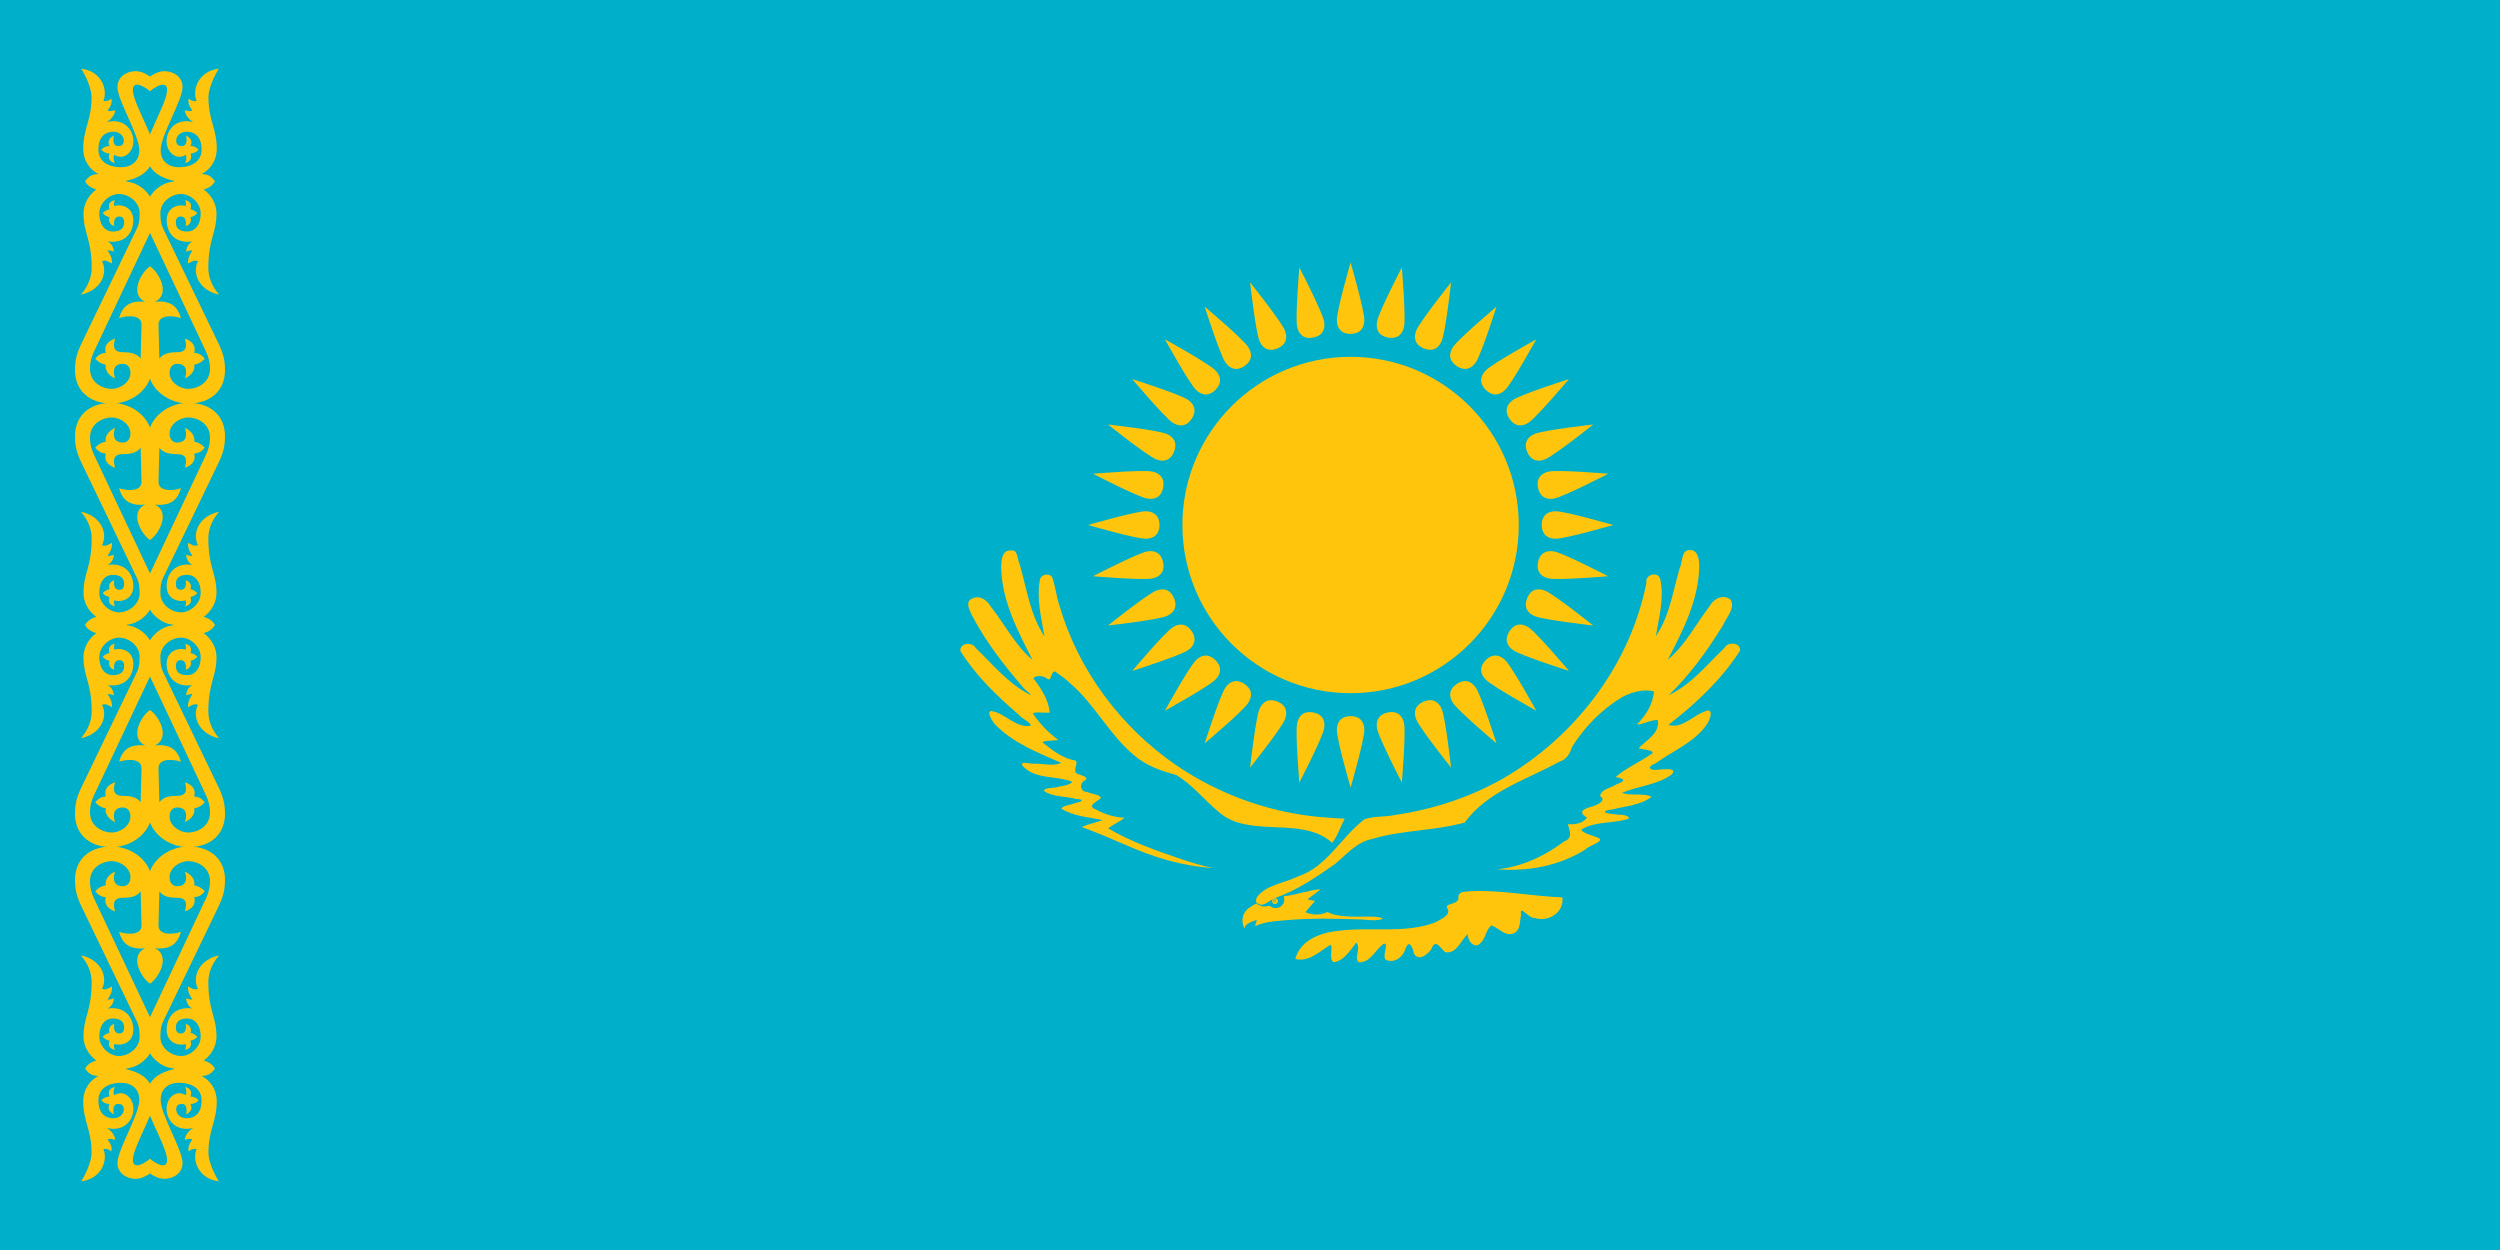
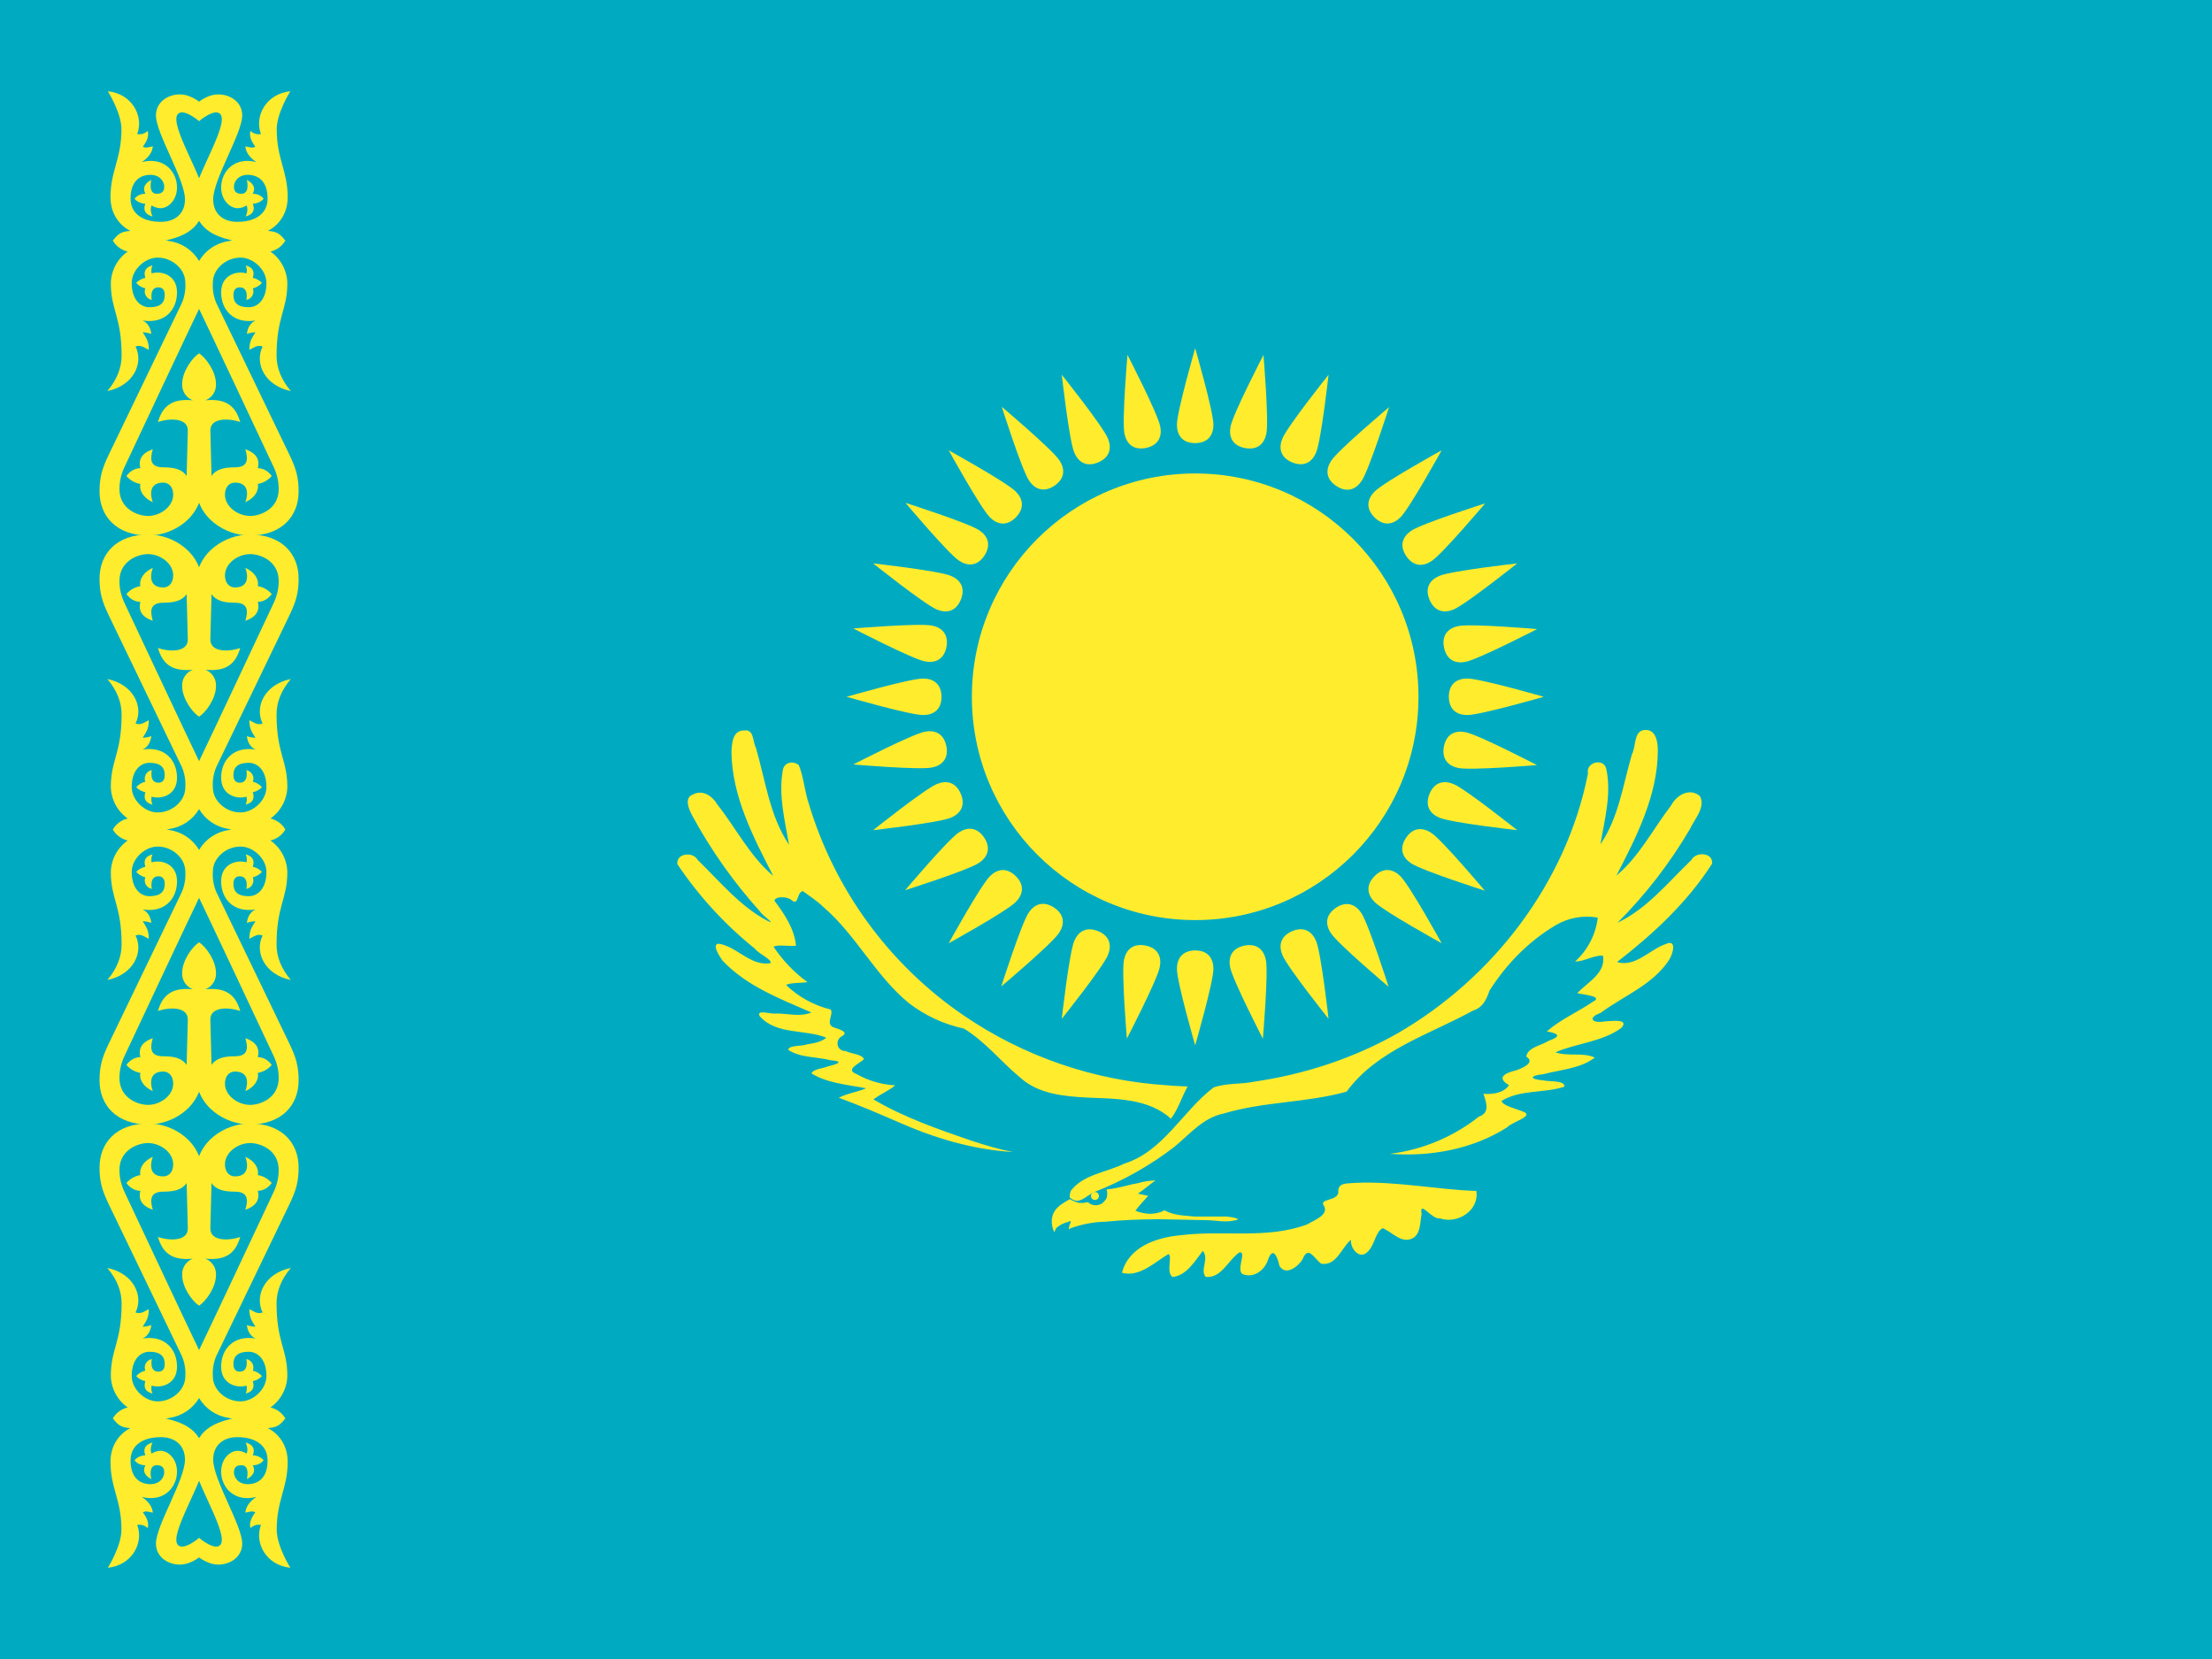
- <svg xmlns="http://www.w3.org/2000/svg" xmlns:xlink="http://www.w3.org/1999/xlink" width="600" height="300" viewBox="0 0 2000 1000">
-   <rect width="2000" height="1000" fill="#00afca" />
-   <g id="sun" fill="#fec50c" transform="translate(1080.472,420)">
-     <circle r="134.55" />
-     <g id="r16">
-       <g id="r4">
-         <path id="r" d="m0,-152.9c8,-0.1 11,-5.1 11,-11.1c0,-8 -11,-46.1 -11,-46.1s-11,38.1 -11,46.1c0,6 3,11.1 11,11.1z" />
-         <use xlink:href="#r" transform="rotate(90)" />
-         <use xlink:href="#r" transform="rotate(180)" />
-         <use xlink:href="#r" transform="rotate(270)" />
+ <svg xmlns="http://www.w3.org/2000/svg" xmlns:xlink="http://www.w3.org/1999/xlink" id="flag-icons-kz" viewBox="0 0 640 480">
+   <path fill="#00abc2" d="M0 0h640v480H0z" />
+   <g fill="#ffec2d">
+     <g transform="matrix(.48 0 0 .48 345.8 201.6)">
+       <circle r="134.6" />
+       <g id="kz-c">
+         <g id="kz-b">
+           <path id="kz-a" d="M0-152.9c8-.1 11-5.1 11-11.1 0-8-11-46.1-11-46.1S-11-172-11-164c0 6 3 11.1 11 11.1" />
+           <use xlink:href="#kz-a" width="100%" height="100%" transform="rotate(90)" />
+           <use xlink:href="#kz-a" width="100%" height="100%" transform="scale(-1)" />
+           <use xlink:href="#kz-a" width="100%" height="100%" transform="rotate(-90)" />
+         </g>
+         <use xlink:href="#kz-b" width="100%" height="100%" transform="rotate(22.5)" />
+         <use xlink:href="#kz-b" width="100%" height="100%" transform="rotate(45)" />
+         <use xlink:href="#kz-b" width="100%" height="100%" transform="rotate(67.5)" />
      </g>
-       <use xlink:href="#r4" transform="rotate(22.5)" />
-       <use xlink:href="#r4" transform="rotate(45)" />
-       <use xlink:href="#r4" transform="rotate(67.5)" />
+       <use xlink:href="#kz-c" width="100%" height="100%" transform="rotate(11.3)" />
    </g>
-     <use xlink:href="#r16" transform="rotate(11.25)" />
-   </g>
-   <g id="bird" fill="#fec50c">
-     <path d="M316.94,213.44c-1.08,0.06-2.13,0.2-3.16,0.53-1.41,0.19-2.76,0.68-4.16,0.91l-0.56,0.09-0.94,0.09c0.06,0.26,0.1,0.52,0.1,0.78,0,0.27-0.03,0.53-0.1,0.75-0.06,0.21-0.25,0.47-0.4,0.63-0.2,0.22-0.41,0.41-0.66,0.53-0.24,0.12-0.51,0.17-0.78,0.19-0.27,0.01-0.55,0-0.81-0.1-0.27-0.09-0.52-0.26-0.75-0.46-0.28,0.07-0.57,0.12-0.84,0.15-0.28,0.03-0.54,0.03-0.79,0-0.28-0.08-0.57-0.17-0.84-0.28s-0.53-0.25-0.78-0.41c-1.02,0.6-2.16,1.17-2.78,2.22-0.35,0.48-0.42,1.03-0.5,1.6-0.05,0.7,0.13,1.44,0.43,2.09,0.11,0.19,0.2-0.69,0.54-0.81,0.57-0.47,1.28-0.81,2-1,0.61-0.31,0.53,0.02,0.28,0.5-0.06,0.25-0.4,1.2,0.06,0.72,2.03-0.9,4.28-1.08,6.47-1.25,3.18-0.33,6.37-0.4,9.56-0.44,3,0.04,6,0.08,9,0.19,1.43,0.04,2.87,0.36,4.28,0.12,0.34-0.09,0.87-0.11,1.07-0.31-0.64-0.37-1.39-0.38-2.1-0.47h-5.72c-1.59-0.16-3.25-0.18-4.75-0.78-0.4-0.16-0.77-0.54-1.15-0.13-0.57,0.2-1.18,0.34-1.78,0.38-1.05,0.08-2.1-0.14-3.07-0.53,0.7-0.97,1.54-1.82,2.31-2.72-0.62-0.1-1.22-0.23-1.84-0.38,1.09-0.75,2.1-1.6,3.16-2.4z" transform="scale(3.333333,3.333333)" />
-     <path d="m1212.2,746.01c-7.245,4.35-12.775-3.362-18.831-5.675-4.325,2.349-4.729,10.208-8.771,13.93-4.834,5.502-10.76-1.536-10.318-6.965-5.782,4.874-8.707,15.922-18.057,14.446-4.431-3.615-7.722-11.201-11.106-2.564-2.761,4.222-10.11,10.229-13.916,3.853-1.178-5.629-4.001-12.25-7.063-3.308-2.102,6.325-8.851,10.978-15.379,8.209-3.574-2.922,2.865-13.727-1.684-12.958-6.8,4.496-10.753,15.658-20.242,14.764-3.685-4.136,2.236-11.144-1.806-15.735-4.771,6.123-10.063,15.089-18.315,15.735-3.988-3.232,0.157-12.501-2.389-13.873-8.468,5.078-17.402,14.128-28.05,11.294,4.15-15.873,21.49-21.442,36.072-22.68,25.089-3.083,51.484,2.586,75.624-6.469,3.9-2.373,13.35-5.739,9.985-11.244-2.981-4.346,7.753-2.647,8.786-7.724-0.639-6.43,4.926-5.545,10.364-6.108,24.376-1.052,48.455,4.082,72.758,4.955,1.836,11.842-11.301,20.157-21.876,16.5-5.052,0.818-12.627-11.615-11.142-2.57-1.018,4.747-0.306,11.017-4.643,14.188m-207.4-24.248c5.644,5.165,9.601-0.973,14.875-3.216,17.692-6.085,33.128-16.719,48.346-27.344,9.221-7.63,17.214-17.525,29.597-20,24.155-7.303,49.832-6.417,74.081-13.157,18.464-25.281,49.825-34.299,76.096-48.831,5.899-1.832,8.178-6.687,10.062-12.047,10.028-15.83,23.689-29.857,39.845-39.439,7.644-4.177,16.764-6.582,25.418-4.672-0.62,10.307-6.533,19.442-13.672,26.57,5.842-0.129,10.863-3.819,16.767-3.611,2.023,10.578-9.401,16.114-15.478,22.7,3.385,0.788,16.353,1.768,9.287,5.159-9.005,6.25-19.289,10.541-27.602,17.799,7.669,1.378,8.544,3.008,0.745,5.782-4.221,2.862-12.341,3.862-13.126,9.437,5.794,3.561-2.668,7.096-5.933,8.255-6.241,1.454-12.798,4.165-4.507,8.907-3.136,4.738-9.865,5.749-15.356,5.28,1.666,5.37,4.078,11.378-2.892,13.747-15.624,11.811-33.96,20.402-53.601,22.367,24.536,1.887,49.807-2.668,70.773-16.011,2.768-3.273,17.282-6.79,9.164-9.542-3.822-1.59-12.016-3.357-12.57-6.271,11.355-7.006,25.664-4.514,37.88-8.676,0.316-3.955-9.291-2.855-12.874-3.755-8.543-0.7-8.042-2.88,0.195-3.688,10.422-2.759,22.226-3.303,30.993-10.098-7.138-3.307-16.116-0.395-23.732-3.095,12.911-5.65,28.142-6.217,39.726-14.704,5.276-5.871-6.76-4.036-10.267-3.893-7.151,1.245-10.456-2.178-2.332-5.149,13.871-10.227,31.433-16.871,41.176-31.697,2.308-3.319,5.433-13.319-1.928-9.722-9.681,3.219-18.198,14.101-29.228,10.735,21.733-16.844,42.413-36.02,57.267-59.33,0.767-6.723-9.785-7.451-12.532-2.172-13.963,13.454-26.6,29.335-44.477,37.77,17.121-16.525,31.276-36.092,43.626-56.372,2.648-6.032,9.764-13.286,5.902-19.983-6.226-5.153-14.013-0.436-17.248,5.73-10.854,14.169-19.096,30.708-33.054,42.25,12.219-23.322,24.871-48.148,25.179-75.047-0.037-5.538-1.149-13.694-8.669-12.659-5.962,1.068-4.546,9.991-7.004,14.504-5.411,18.377-7.951,38.279-19.05,54.371,2.497-14.934,6.866-30.5,3.512-45.58-1.567-6.74-12.45-3.841-11.048,2.829-13.002,65.86-57.194,123.46-114.99,156.78-26.464,14.973-56.023,24.626-86.096,29.002-8.09,1.772-16.839,0.732-24.572,3.491-18.736,14.367-30.079,38.407-53.802,45.935-10.632,5.284-24.496,6.356-32.098,16.233-0.658,1.263-0.799,2.727-0.774,4.127" />
-     <path d="m1075.8,654.95c-3.501,6.354-5.559,13.658-10.06,19.347-13.541-12.321-33.171-11.914-50.347-12.734-14.177-0.757-29.594-2.065-40.563-12.176-11.539-9.452-20.958-21.724-33.852-29.393-11.769-3.2-23.633-7.204-33.095-15.271-20.22-16.482-31.8-40.937-51.558-57.933-3.767-3.708-8.209-6.581-12.429-9.727-4.01,0.977-2.196,9.631-7.102,5.219-2.669-1.899-9.348-2.084-9.949,0.569,6.04,7.96,12.087,17.049,12.924,27.23-4.12,0.422-11.445-0.871-13.487,0.664,5.471,8.2,12.484,15.473,20.452,21.263-3.822,0.615-11.353,0.28-12.818,1.82,7.909,6.446,16.391,13.034,26.747,14.69,2.12,2.795-3.099,8.19,1.29,10.576,2.546,1.04,10.945,2.78,5.159,5.675-3.97,2.675-2.497,8.911,2.58,8.771,3.21,1.639,10.418,2.041,10.982,4.879-2.845,2.896-11.698,6.329-4.164,9.041,7.039,3.904,15.067,6.438,23.105,6.717-4.034,3.394-9.004,5.321-13.156,8.513,18.55,10.877,39.113,18.03,59.433,24.919,8.091,2.703,16.274,5.224,24.661,6.81-24.369-1.407-47.922-8.621-70.116-18.495-11.503-5.045-23.084-9.92-34.873-14.265,5.169-2.69,11.148-3.347,16.509-5.675-11.128-2.229-23.285-2.961-33.067-9.077,1.5-2.676,7.183-2.802,10.326-4.164,5.911-1.416,9.578-3.134,1.244-3.647-8.406-2.281-18.045-1.258-25.452-6.328,0.477-3.04,8.228-1.981,11.386-3.293,3.975-0.683,8.396-1.255,11.573-3.929-12.994-5.388-29.99-1.571-40.168-13.046-2.348-4.371,7.288-0.85,10.033-1.578,6.972,0,14.467,2.216,21.107-0.596-18.934-8.312-39.215-16.095-53.655-31.471-1.604-2.472-6.407-9.225-2.532-10.06,11.239,1.487,19.374,13.753,31.396,11.844,1.597-2.153-6.984-5.681-9.125-8.758-17.528-15.041-34.541-31.364-46.825-51.066-0.845-6.579,9.497-7.565,12.22-2.483,13.405,12.911,25.514,27.977,42.209,36.791,5.925,2.872-3.401-3.4-4.643-5.675-15.427-17.914-30.113-36.834-40.895-57.932-1.93-3.803-5.128-10.686,0.646-12.71,5.772-2.892,11.501,1.048,14.428,6.007,11.342,14.305,19.688,31.307,33.817,43.225-12.037-23.359-24.889-47.948-25.2-74.828,0.282-5.211,0.617-13.092,7.683-12.878,5.933-0.899,4.996,6.696,6.941,10.318,5.845,19.747,8.395,41.121,20.121,58.556-2.59-14.649-6.402-29.735-3.869-44.627,0.584-4.89,6.088-6.37,9.682-3.414,2.905,7.11,3.511,15.889,6.157,23.491,15.06,51.519,48.875,96.832,92.941,127.24,36.292,24.891,79.362,39.749,123.32,42.341,3.97,0.346,7.956,0.465,11.932,0.71" />
-     <circle cx="1020" cy="720.887" r="2.367" />
-     <circle cx="1019.8" cy="720.507" r="0.965" stroke="#00afca" stroke-width="0.381" />
-   </g>
-   <g id="ornament" fill="#fec50c">
-     <g id="oh">
-       <g id="oq">
-         <path d="m120,72.922s-9.611-8.076-12.874-4.025c-5.249,6.515,16.14,38.968,16.14,50.396,0,18.759-12.517,23.861-27.973,26.539-10.371,1.798-27.259-0.752-27.259-0.752,3.18-4.273,5.248-5.532,10.606-5.873-5.965-3.097-12.039-9.819-12.039-20.284,0-16.138,6.643-22.789,6.643-40.983,0-10.093-8.276-22.941-8.276-22.941,14.628,1.464,21.878,15.009,17.753,25.834,2.329,0.335,4.443-0.189,6.259-1.909,1.071,3.001-0.619,6.483-2.883,9.484,1.823,0.974,3.162,0.39,6.066-0.209-0.275,3.091-2.128,6.376-6.66,9.467,13.151-3.414,21.243,5.752,21.243,15.347,0,7.248-5.079,12.443-10.044,12.443-1.604,0-3.961-0.661-5.291-1.653-0.937,1.995-0.454,4.665,0.511,6.66-3.639-0.962-5.948-3.123-4.304-7.621-2.795-0.257-5.018-1.201-6.53-3.001,1.532-1.962,3.857-3.093,6.53-3.001-2.035-4.199,0.233-6.551,3.537-8.456,0,0-2.102,8.456,3.265,8.456,2.413,0,4.612-0.786,4.612-4.342,0-3.097-2.708-7.387-8.966-7.114-6.259,0.273-11.332,4.315-11.332,14.306,0,9.216,7.433,13.8,17.229,14.096,8.834,0.273,15.501-4.513,15.501-13.625,0-12.128-17.508-39.773-17.508-50.581,0-8.109,7.292-12.635,14.427-12.635,9.252,0,17.058,9.161,17.058,9.161l-5.435,6.815z" />
-         <path id="op" d="m122.02,292.14c0,20.27-18.198,30.688-32.498,30.688-19.266,0-29.524-11.519-29.524-26.598,0-8.547,1.566-13.911,5.507-22.092,0,0,31.78-66.091,44.153-91.653,1.543-3.188,2.041-6.817,2.041-12.138,0-8.217-7.97-14.933-16.327-15.139-7.618-0.191-15.918,7.102-15.918,15.412,0,10.093,5.236,14.593,10.612,14.593,6.616,0,9.252-2.72,9.252-7.365,0-3.237-1.563-4.637-3.809-4.637-5.674,0-4.082,7.638-4.082,7.638-2.818-0.617-5.133-3.497-3.809-7.092-2.062-0.459-3.993-1.541-5.51-3.273,1.521-1.475,3.266-2.613,5.51-3.001-1.329-4.387,0.447-6.531,4.286-7.433-0.775,1.688-0.801,3.24-0.544,4.705,6.044-1.719,15.306,1.016,15.306,11.456,0,10.365-7.194,19.093-20.681,16.912,3.209,1.534,4.841,4.673,5.17,8.183-2.449-0.955-5.17-1.091-5.17-1.091,1.577,2.781,3.767,5.178,3.673,10.638-2.501-1.137-4.823-3.242-8.027-1.909,5.029,9.897-1.15,23.511-16.871,26.732,5.754-6.744,8.571-14.027,8.571-21.277,0-23.496-6.53-27.445-6.53-43.78,0-6.834,3.513-14.215,10.476-19.231v0.273c-4.602-1.232-7.55-3.498-9.245-6.577,10.515-2.982,25.799-2.927,34.006,0.302,9.434,1.093,16.019,8.331,17.959,12.004,1.941,3.671,5.71,16.953,0,28.912-6.249,13.088-35.711,75.559-44.897,95.198-1.948,4.165-3.129,8.583-3.129,13.366,0,12.03,11.02,16.23,17.279,16.23,7.483,0,15.102-5.701,15.102-12.82,0-4.511-2.449-7.229-5.986-7.229-8.459,0-7.945,7.196-6.259,11.729-5.264-2.367-8.324-6.592-7.483-11.047-2.981-0.408-5.817-1.822-8.435-4.774,2.06-2.601,4.572-4.567,8.435-4.637-1.687-6.912,2.941-9.835,7.483-11.456-1.437,5.073-2.38,10.911,6.259,10.911,6.299,0,11.258,1.091,14.15,5.183,0.17-5.455,0.68-27.005,0.68-27.005,0.363-8.098-10.839-7.866-17.959-5.455,2.687-9.328,8.198-14.371,20.952-13.093-3.095-1.296-6.395-4.208-6.395-9.82,0.002-7.593,6.162-16.005,10.206-18.492l2.022,79.051z" />
-         <use xlink:href="#op" transform="matrix(1,0,0,-1,0,645.08)" />
+     <g transform="translate(-172.8)scale(.48)">
+       <path d="M1075.8 655c-3.5 6.3-5.6 13.6-10 19.3-13.6-12.3-33.2-12-50.4-12.7-14.2-.8-29.6-2.1-40.6-12.2-11.5-9.5-21-21.7-33.8-29.4a83.2 83.2 0 0 1-33.1-15.3c-20.2-16.5-31.8-41-51.6-58-3.7-3.6-8.2-6.5-12.4-9.6-4 1-2.2 9.6-7.1 5.2-2.7-2-9.4-2.1-10 .6 6 8 12.1 17 13 27.2-4.2.4-11.5-.9-13.5.6a84.3 84.3 0 0 0 20.4 21.3c-3.8.6-11.3.3-12.8 1.8a59 59 0 0 0 26.8 14.7c2 2.8-3.1 8.2 1.3 10.6 2.5 1 10.9 2.8 5.1 5.7-4 2.6-2.5 8.9 2.6 8.7 3.2 1.7 10.4 2 11 5-2.9 2.8-11.7 6.2-4.2 9a52 52 0 0 0 23.1 6.7c-4 3.4-9 5.3-13.1 8.5 18.5 10.9 39 18 59.4 25 8 2.6 16.3 5.1 24.7 6.7-24.4-1.4-48-8.6-70.2-18.5-11.5-5-23-9.9-34.8-14.2 5.1-2.7 11.1-3.4 16.5-5.7-11.2-2.2-23.3-3-33-9 1.4-2.8 7-2.9 10.2-4.3 6-1.4 9.6-3 1.3-3.6-8.4-2.3-18-1.3-25.5-6.3.5-3 8.3-2 11.4-3.3 4-.7 8.4-1.3 11.6-4-13-5.3-30-1.5-40.2-13-2.3-4.4 7.3-.9 10-1.6 7 0 14.5 2.2 21.2-.6-19-8.3-39.3-16-53.7-31.4-1.6-2.5-6.4-9.3-2.5-10.1 11.2 1.5 19.3 13.7 31.4 11.8 1.6-2.1-7-5.6-9.2-8.7a229.4 229.4 0 0 1-46.8-51c-.8-6.7 9.5-7.7 12.2-2.6 13.4 13 25.5 28 42.2 36.8 6 2.9-3.4-3.4-4.6-5.7a298.7 298.7 0 0 1-40.9-57.9c-2-3.8-5.1-10.7.7-12.7 5.7-2.9 11.5 1 14.4 6 11.3 14.3 19.7 31.3 33.8 43.2-12-23.3-24.9-48-25.2-74.8.3-5.2.6-13 7.7-12.9 6-.9 5 6.7 7 10.3 5.8 19.8 8.3 41.2 20 58.6-2.5-14.6-6.4-29.7-3.8-44.6.6-5 6-6.4 9.7-3.4 2.9 7 3.5 15.9 6.1 23.5a237 237 0 0 0 93 127.2 244.7 244.7 0 0 0 123.3 42.3c4 .4 8 .5 11.9.7m136.4 91.1c-7.2 4.4-12.8-3.4-18.8-5.7-4.4 2.4-4.8 10.2-8.8 14-4.8 5.5-10.8-1.6-10.3-7-5.8 4.9-8.7 16-18 14.4-4.5-3.6-7.8-11.2-11.2-2.5-2.7 4.2-10 10.2-13.9 3.8-1.2-5.6-4-12.2-7-3.3-2.2 6.4-9 11-15.4 8.2-3.6-2.9 2.8-13.7-1.7-13-6.8 4.6-10.8 15.7-20.3 14.8-3.7-4 2.3-11.1-1.8-15.7-4.7 6.1-10 15.1-18.3 15.7-4-3.2.2-12.5-2.4-13.8-8.4 5-17.4 14.1-28 11.3 4.1-16 21.5-21.5 36-22.7 25.1-3.1 51.5 2.6 75.7-6.5 3.9-2.4 13.3-5.7 10-11.2-3-4.4 7.7-2.7 8.7-7.8-.6-6.4 5-5.5 10.4-6 24.4-1.1 48.5 4 72.8 4.9 1.8 11.8-11.3 20.1-22 16.5-5 .8-12.5-11.6-11-2.6-1 4.8-.4 11-4.7 14.2m-207.4-24.2c5.6 5.1 9.6-1 14.9-3.3a197 197 0 0 0 48.3-27.3c9.2-7.6 17.2-17.5 29.6-20 24.2-7.3 49.9-6.4 74.1-13.2 18.5-25.2 49.8-34.3 76.1-48.8 5.9-1.8 8.2-6.7 10-12 10-15.9 23.7-29.9 39.9-39.5a37.2 37.2 0 0 1 25.4-4.6 42.4 42.4 0 0 1-13.7 26.5c5.9-.1 11-3.8 16.8-3.6 2 10.6-9.4 16.1-15.5 22.7 3.4.8 16.4 1.8 9.3 5.2-9 6.2-19.3 10.5-27.6 17.8 7.7 1.4 8.6 3 .8 5.8-4.3 2.8-12.4 3.8-13.2 9.4 5.8 3.6-2.6 7-5.9 8.2-6.2 1.5-12.8 4.2-4.5 9-3.1 4.7-9.9 5.7-15.4 5.2 1.7 5.4 4.1 11.4-2.8 13.8a107.7 107.7 0 0 1-53.6 22.4c24.5 1.8 49.8-2.7 70.7-16 2.8-3.3 17.3-6.9 9.2-9.6-3.8-1.6-12-3.4-12.6-6.3 11.4-7 25.7-4.5 37.9-8.6.3-4-9.3-2.9-12.9-3.8-8.5-.7-8-2.9.2-3.7 10.4-2.8 22.2-3.3 31-10-7.1-3.4-16.1-.5-23.7-3.2 12.9-5.6 28.1-6.2 39.7-14.7 5.3-5.9-6.8-4-10.3-3.9-7.1 1.3-10.4-2.2-2.3-5.1 13.9-10.3 31.4-16.9 41.2-31.7 2.3-3.3 5.4-13.3-2-9.8-9.6 3.3-18.1 14.1-29.2 10.8 21.8-16.9 42.4-36 57.3-59.3.8-6.8-9.8-7.5-12.5-2.2-14 13.4-26.6 29.3-44.5 37.8a280.6 280.6 0 0 0 43.6-56.4c2.7-6 9.8-13.3 6-20-6.3-5.2-14.1-.4-17.3 5.7-10.9 14.2-19.1 30.7-33 42.3 12.1-23.3 24.8-48.2 25-75 0-5.6-1-13.8-8.6-12.7-6 1-4.5 10-7 14.5-5.4 18.4-8 38.3-19 54.3 2.5-14.9 6.8-30.5 3.5-45.5-1.6-6.8-12.5-3.9-11 2.8-13 65.9-57.3 123.5-115 156.8-26.5 15-56 24.6-86.2 29-8 1.7-16.8.7-24.5 3.5-18.8 14.3-30.1 38.4-53.8 45.9-10.7 5.3-24.5 6.4-32.1 16.2a8.6 8.6 0 0 0-.8 4.2m51.7-10.3c-3.6.2-7.1.6-10.6 1.7-4.7.7-9.2 2.3-13.8 3l-1.9.4-3.1.3a10.9 10.9 0 0 1 0 5.1 6 6 0 0 1-1.4 2c-.6.8-1.3 1.4-2.2 1.8a7 7 0 0 1-2.6.7c-.9 0-1.8 0-2.7-.4-.9-.3-1.7-.8-2.5-1.5l-2.8.5h-2.6l-2.8-1a16.1 16.1 0 0 1-2.6-1.3c-3.4 2-7.2 3.9-9.3 7.4a11 11 0 0 0-1.6 5.3c-.2 2.4.4 4.8 1.4 7 .4.6.7-2.3 1.8-2.7 1.9-1.6 4.3-2.7 6.7-3.3 2-1 1.7 0 .9 1.6-.2.9-1.3 4 .2 2.4a65 65 0 0 1 21.6-4.1c10.6-1.1 21.2-1.4 31.8-1.5l30 .6c4.8.2 9.6 1.2 14.3.4 1.1-.3 2.9-.3 3.6-1-2.2-1.2-4.7-1.3-7-1.6h-19.1c-5.3-.5-10.8-.6-15.8-2.6-1.4-.5-2.6-1.8-3.9-.4a24 24 0 0 1-5.9 1.3c-3.5.2-7-.5-10.2-1.8 2.3-3.2 5.1-6 7.7-9l-6.2-1.3c3.7-2.5 7-5.4 10.6-8" />
+       <circle cx="1020" cy="720.9" r="2.4" />
+       <circle cx="1019.8" cy="720.5" r="1" stroke="#ffec2d" stroke-width=".4" />
+     </g>
+     <g transform="scale(.48)">
+       <g id="kz-f">
+         <g id="kz-e">
+           <path d="M120 73s-9.6-8.2-12.9-4.1c-5.2 6.5 16.2 39 16.2 50.4 0 18.8-12.6 23.9-28 26.5-10.4 1.8-27.3-.7-27.3-.7 3.2-4.3 5.3-5.6 10.6-5.9-6-3-12-9.8-12-20.3 0-16.1 6.6-22.8 6.6-41C73.2 68 65 55 65 55c14.6 1.5 21.8 15 17.7 25.8a7 7 0 0 0 6.3-1.9c1 3-.6 6.5-2.9 9.5 1.8 1 3.2.4 6-.2-.2 3-2 6.4-6.6 9.5 13.2-3.4 21.2 5.7 21.2 15.3 0 7.3-5 12.5-10 12.5-1.6 0-4-.7-5.3-1.7-1 2-.4 4.7.5 6.7-3.6-1-6-3.2-4.3-7.7-2.8-.2-5-1.2-6.5-3 1.5-2 3.8-3 6.5-3-2-4.2.3-6.5 3.6-8.4 0 0-2.1 8.4 3.2 8.4 2.4 0 4.6-.7 4.6-4.3 0-3.1-2.7-7.4-9-7.1-6.2.3-11.3 4.3-11.3 14.3 0 9.2 7.5 13.8 17.3 14 8.8.4 15.5-4.4 15.5-13.5C111.5 108 94 80.4 94 69.6c0-8.1 7.2-12.7 14.4-12.7 9.2 0 17 9.2 17 9.2l-5.4 6.8z" />
+           <path id="kz-d" d="M122 292.1c0 20.3-18.2 30.7-32.5 30.7-19.2 0-29.5-11.5-29.5-26.6 0-8.5 1.6-13.9 5.5-22l44.2-91.7a27 27 0 0 0 2-12.2c0-8.2-8-14.9-16.3-15-7.6-.3-16 7-16 15.3 0 10.1 5.3 14.6 10.7 14.6 6.6 0 9.2-2.7 9.2-7.4 0-3.2-1.5-4.6-3.8-4.6-5.7 0-4 7.6-4 7.6a5.2 5.2 0 0 1-3.9-7 10.2 10.2 0 0 1-5.5-3.3c1.5-1.5 3.3-2.6 5.5-3-1.3-4.4.5-6.5 4.3-7.5a7.6 7.6 0 0 0-.5 4.8c6-1.8 15.3 1 15.3 11.4s-7.2 19.1-20.7 17c3.2 1.5 4.8 4.6 5.2 8.1-2.5-1-5.2-1-5.2-1 1.6 2.7 3.8 5 3.7 10.6-2.5-1.2-4.9-3.3-8-2 5 10-1.2 23.6-17 26.8 5.8-6.8 8.6-14 8.6-21.3 0-23.5-6.5-27.4-6.5-43.8a24 24 0 0 1 10.5-19.2v.3A14 14 0 0 1 68 145a62 62 0 0 1 34 .3 25 25 0 0 1 18 12 36 36 0 0 1 0 28.9c-6.3 13-35.7 75.6-44.9 95.2-2 4.2-3.1 8.6-3.1 13.4 0 12 11 16.2 17.2 16.2 7.5 0 15.2-5.7 15.2-12.8 0-4.5-2.5-7.3-6-7.3-8.5 0-8 7.2-6.3 11.8-5.3-2.4-8.3-6.6-7.5-11a14 14 0 0 1-8.4-4.8c2-2.6 4.6-4.6 8.4-4.7-1.7-6.9 3-9.8 7.5-11.4-1.4 5-2.4 10.9 6.3 10.9 6.3 0 11.2 1 14.1 5.2l.7-27c.4-8.1-10.8-8-18-5.5 2.7-9.3 8.2-14.4 21-13.1a10 10 0 0 1-6.4-9.8c0-7.6 6.2-16 10.2-18.5l2 79z" />
+           <use xlink:href="#kz-d" width="100%" height="100%" transform="matrix(1 0 0 -1 0 645)" />
+         </g>
+         <use xlink:href="#kz-e" width="100%" height="100%" transform="matrix(-1 0 0 1 240 0)" />
      </g>
-       <use xlink:href="#oq" transform="matrix(-1,0,0,1,240,0)" />
+       <use xlink:href="#kz-f" width="100%" height="100%" transform="matrix(1 0 0 -1 0 1000)" />
    </g>
-     <use xlink:href="#oh" transform="matrix(1,0,0,-1,0,1000)" />
  </g>
</svg>
